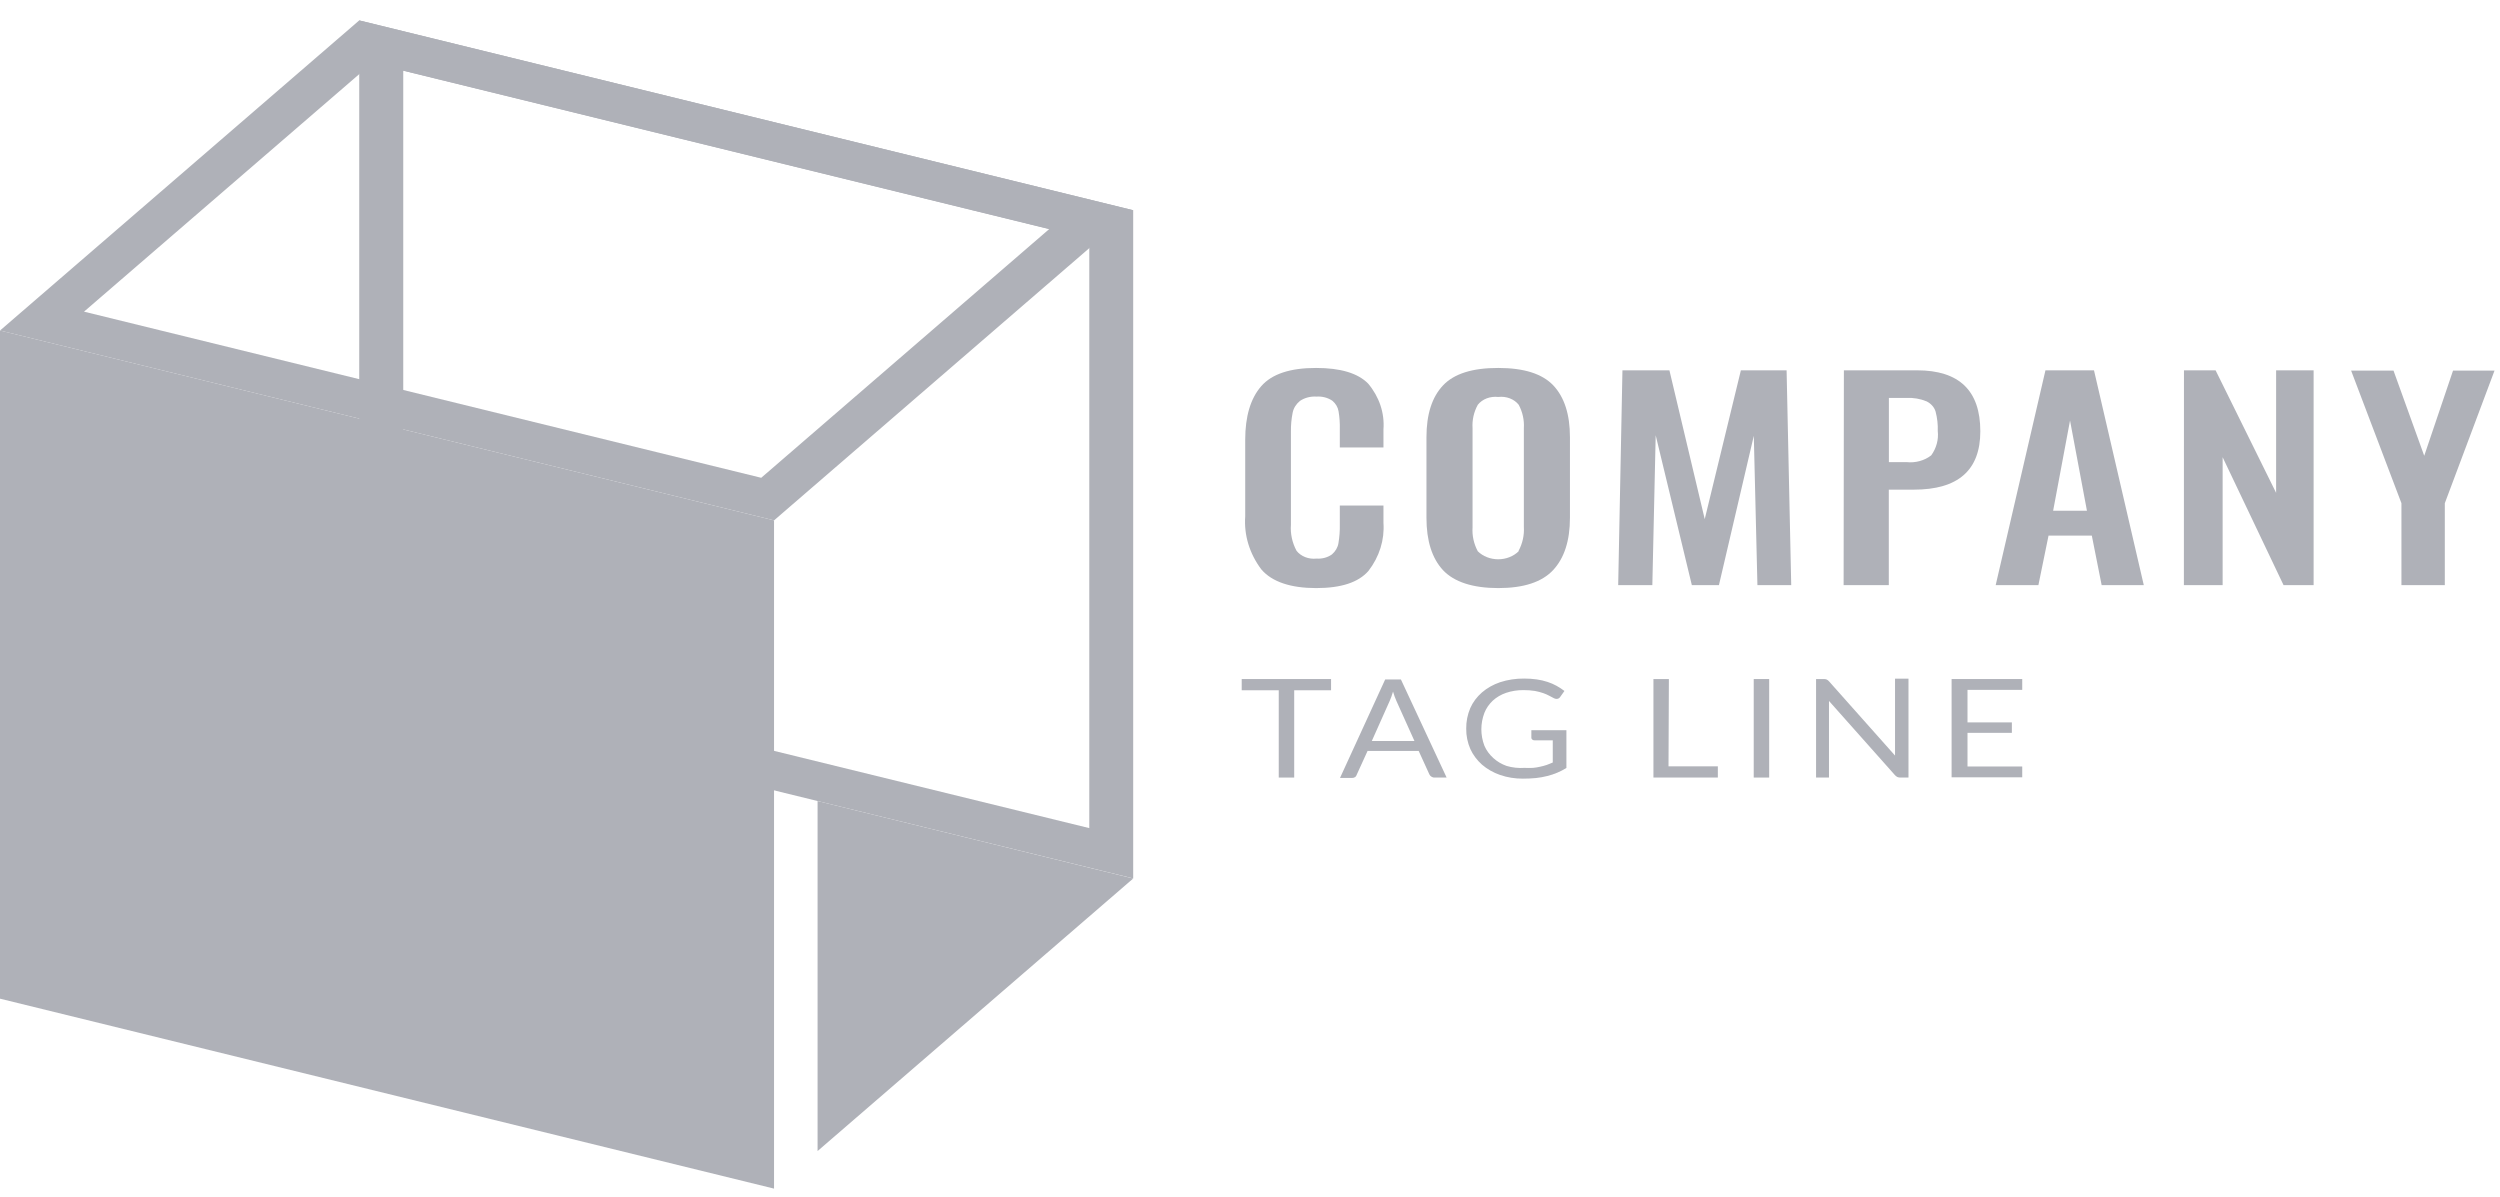
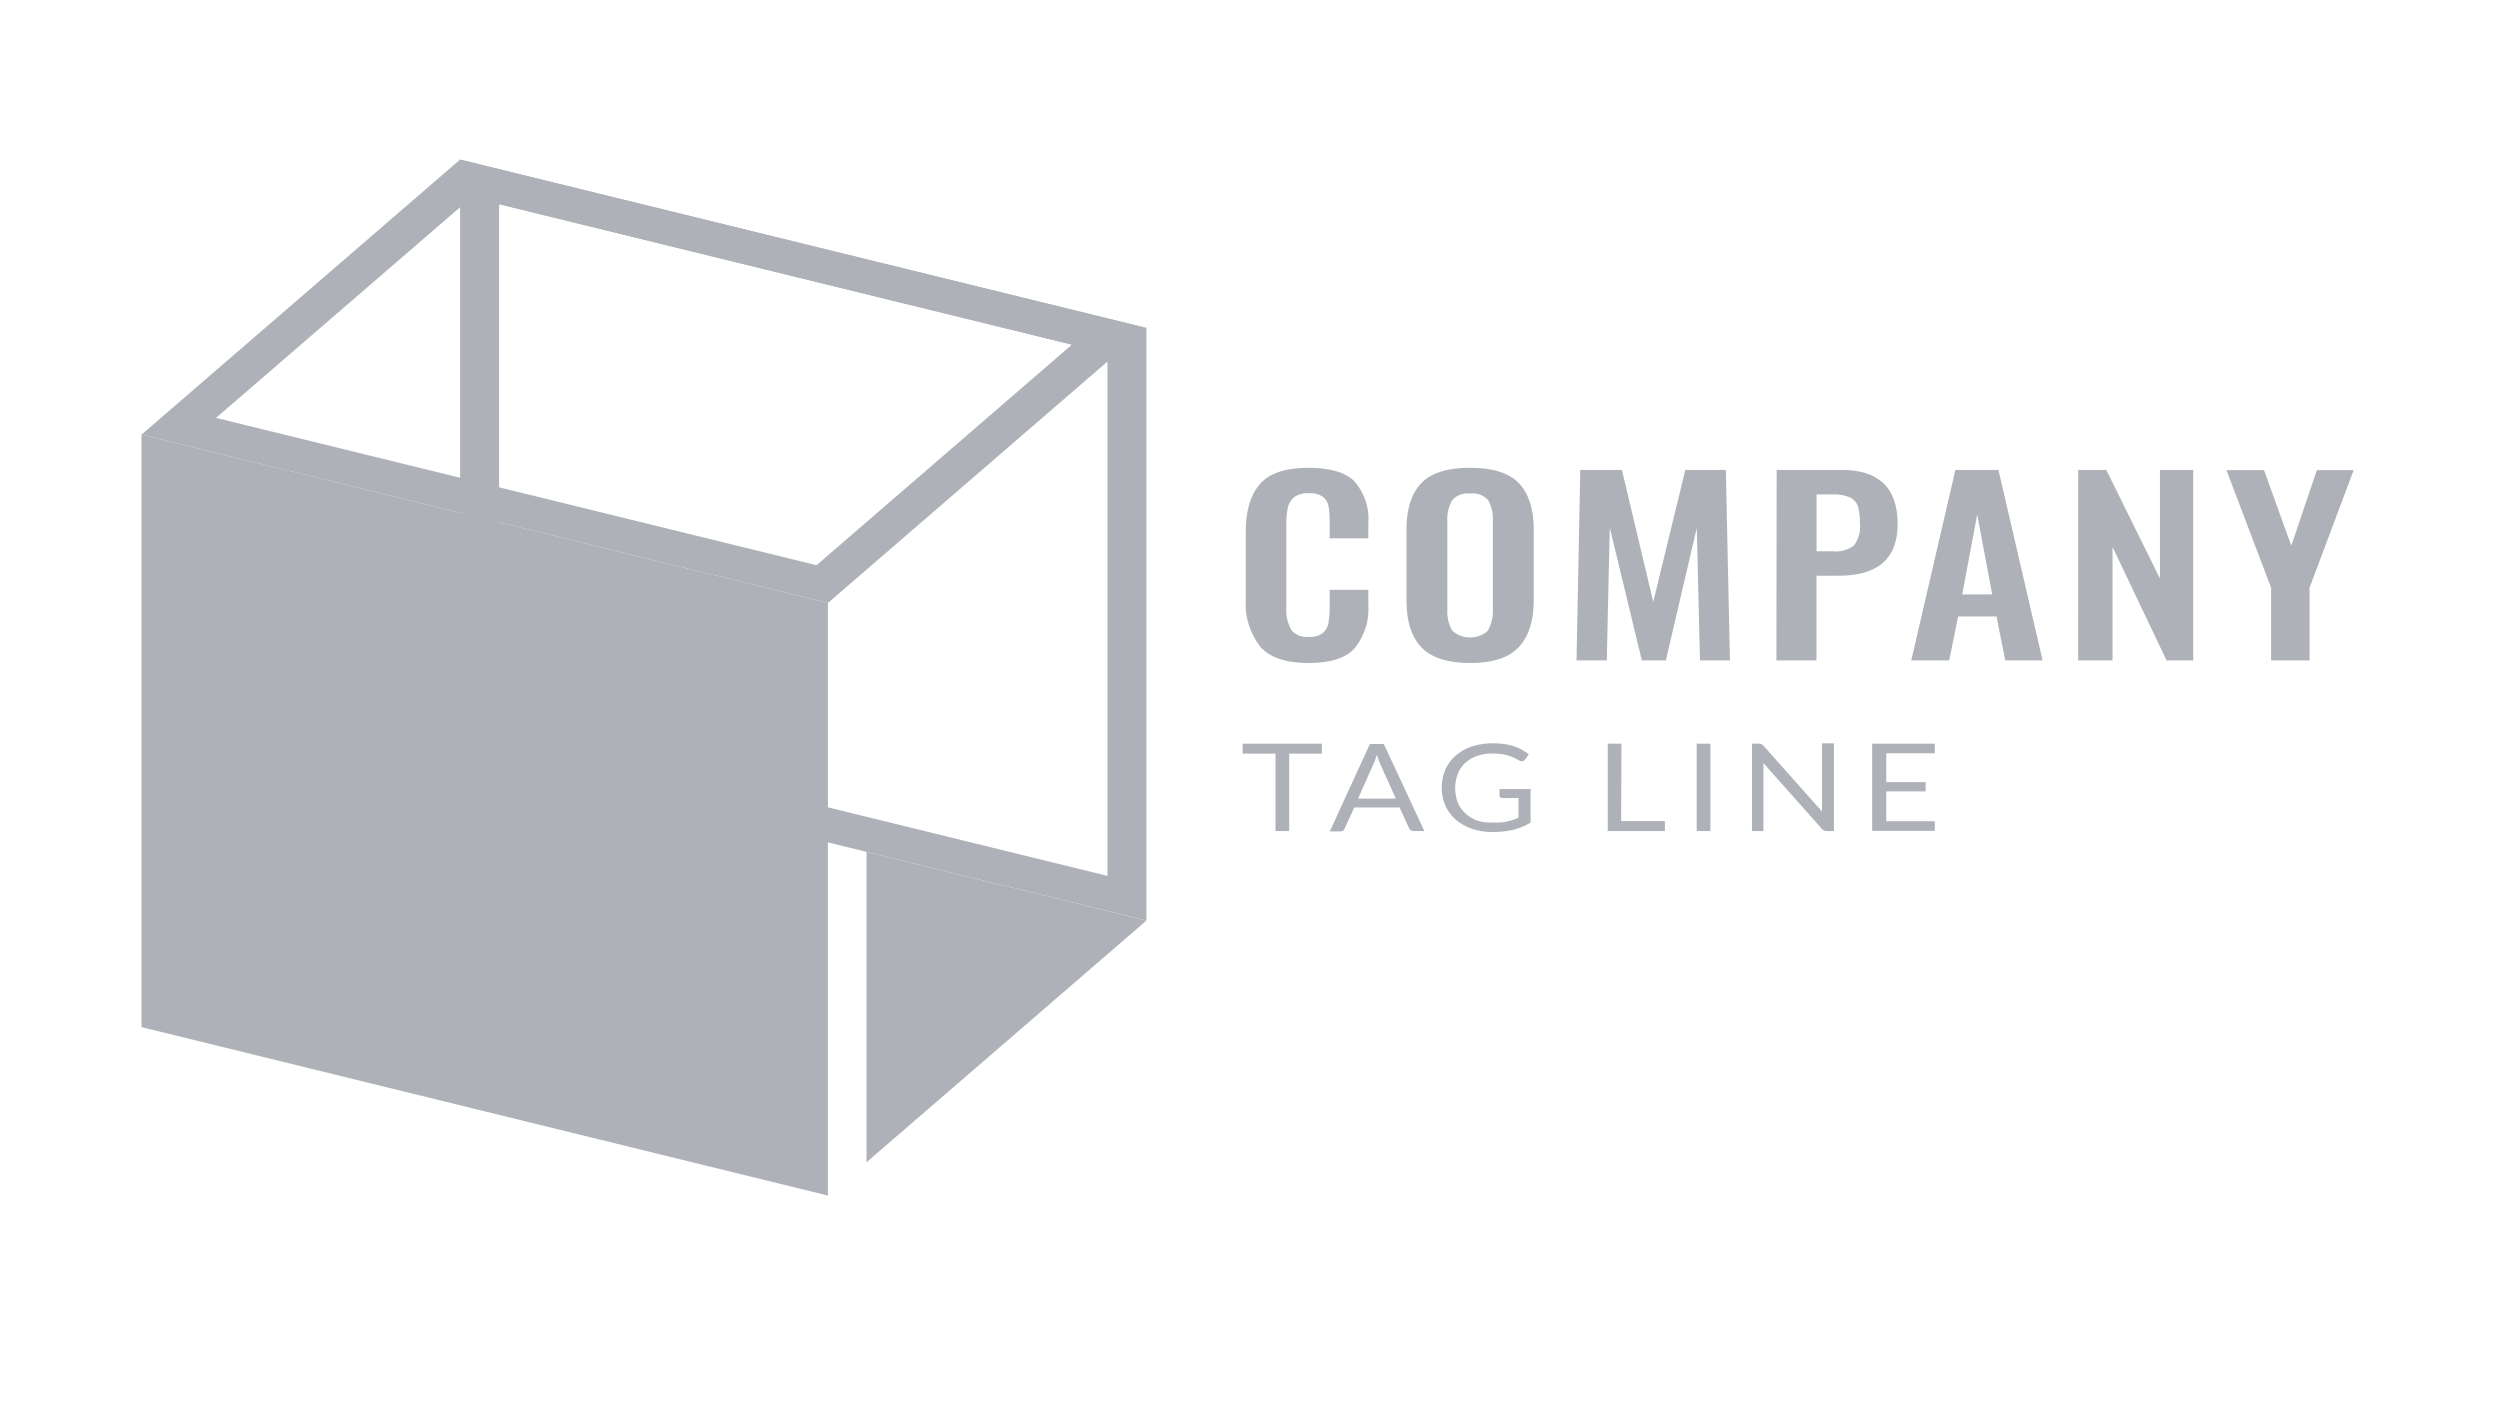
- <svg xmlns="http://www.w3.org/2000/svg" width="94" height="45" viewBox="0 0 94 45" fill="none">
-   <path d="M47.425 21.408C46.982 20.818 46.77 20.121 46.82 19.42V16.536C46.82 15.653 47.021 14.981 47.422 14.521C47.822 14.062 48.511 13.833 49.487 13.835C50.404 13.835 51.056 14.031 51.441 14.422C51.861 14.921 52.065 15.531 52.018 16.146V16.824H50.377V16.137C50.383 15.913 50.367 15.688 50.33 15.466C50.306 15.314 50.223 15.173 50.095 15.067C49.927 14.953 49.715 14.897 49.501 14.912C49.276 14.897 49.053 14.956 48.876 15.076C48.733 15.194 48.637 15.348 48.604 15.516C48.557 15.751 48.535 15.99 48.539 16.229V19.728C48.513 20.065 48.586 20.403 48.75 20.71C48.831 20.814 48.945 20.896 49.077 20.948C49.21 21 49.356 21.019 49.501 21.003C49.711 21.018 49.919 20.962 50.082 20.845C50.215 20.73 50.301 20.581 50.326 20.42C50.364 20.188 50.382 19.953 50.377 19.719V19.009H52.018V19.657C52.064 20.299 51.865 20.936 51.451 21.47C51.074 21.898 50.431 22.112 49.487 22.112C48.543 22.112 47.829 21.883 47.425 21.408Z" fill="#AFB1B8" />
-   <path d="M54.257 21.438C53.842 20.989 53.635 20.335 53.635 19.47V16.437C53.635 15.58 53.842 14.932 54.257 14.492C54.671 14.052 55.364 13.833 56.336 13.835C57.301 13.835 57.99 14.054 58.405 14.492C58.819 14.932 59.03 15.58 59.03 16.437V19.47C59.03 20.326 58.819 20.983 58.398 21.435C57.977 21.886 57.291 22.112 56.336 22.112C55.381 22.112 54.675 21.883 54.257 21.438ZM57.1 20.71C57.249 20.429 57.316 20.121 57.297 19.813V16.099C57.316 15.797 57.25 15.495 57.104 15.22C57.02 15.113 56.904 15.03 56.769 14.978C56.633 14.926 56.483 14.908 56.336 14.926C56.188 14.909 56.038 14.927 55.902 14.978C55.766 15.03 55.649 15.114 55.565 15.22C55.415 15.494 55.348 15.796 55.368 16.099V19.83C55.347 20.139 55.415 20.447 55.565 20.728C55.66 20.822 55.779 20.898 55.911 20.95C56.043 21.002 56.187 21.029 56.333 21.029C56.478 21.029 56.622 21.002 56.754 20.95C56.887 20.898 57.005 20.822 57.1 20.728V20.71Z" fill="#AFB1B8" />
-   <path d="M61.004 13.924H62.77L64.098 19.519L65.457 13.924H67.176L67.35 22H66.079L65.943 16.387L64.632 22H63.613L62.254 16.366L62.128 22H60.844L61.004 13.924Z" fill="#AFB1B8" />
-   <path d="M69.33 13.924H72.082C73.667 13.924 74.46 14.688 74.46 16.217C74.46 17.681 73.625 18.413 71.956 18.411H71.019V22H69.32L69.33 13.924ZM71.681 17.375C71.849 17.394 72.019 17.381 72.181 17.336C72.342 17.292 72.49 17.219 72.615 17.12C72.81 16.848 72.896 16.527 72.86 16.208C72.869 15.962 72.841 15.715 72.778 15.475C72.754 15.395 72.712 15.319 72.653 15.253C72.595 15.187 72.522 15.132 72.439 15.091C72.203 14.993 71.942 14.949 71.681 14.962H71.022V17.375H71.681Z" fill="#AFB1B8" />
-   <path d="M76.909 13.924H78.734L80.606 22H79.022L78.652 20.138H77.025L76.644 22H75.038L76.909 13.924ZM78.469 19.203L77.833 15.812L77.198 19.203H78.469Z" fill="#AFB1B8" />
-   <path d="M82.117 13.924H83.306L85.582 18.531V13.924H86.992V22H85.861L83.571 17.191V22H82.114L82.117 13.924Z" fill="#AFB1B8" />
-   <path d="M90.294 18.921L88.402 13.935H89.996L91.151 17.138L92.234 13.935H93.794L91.925 18.921V22H90.294V18.921Z" fill="#AFB1B8" />
-   <path d="M50.048 25.532V25.954H48.662V29.236H48.081V25.954H46.688V25.532H50.048Z" fill="#AFB1B8" />
-   <path d="M54.393 29.236H53.944C53.899 29.239 53.854 29.226 53.819 29.201C53.785 29.18 53.759 29.15 53.744 29.116L53.343 28.236H51.42L51.019 29.116C51.008 29.153 50.987 29.187 50.958 29.216C50.922 29.24 50.878 29.253 50.832 29.251H50.384L52.083 25.547H52.674L54.393 29.236ZM51.58 27.861H53.183L52.504 26.353C52.454 26.239 52.412 26.123 52.378 26.004C52.354 26.075 52.334 26.142 52.314 26.201L52.252 26.356L51.58 27.861Z" fill="#AFB1B8" />
-   <path d="M57.321 28.872C57.428 28.877 57.534 28.877 57.64 28.872C57.732 28.864 57.823 28.849 57.912 28.828C57.995 28.811 58.077 28.788 58.157 28.761C58.232 28.735 58.306 28.702 58.384 28.67V27.837H57.705C57.688 27.838 57.671 27.836 57.656 27.831C57.64 27.826 57.625 27.818 57.613 27.808C57.602 27.799 57.593 27.789 57.587 27.777C57.581 27.765 57.579 27.753 57.579 27.74V27.456H58.897V28.875C58.79 28.942 58.676 29.001 58.558 29.051C58.437 29.103 58.31 29.145 58.181 29.177C58.042 29.213 57.9 29.238 57.756 29.254C57.591 29.27 57.426 29.277 57.26 29.277C56.967 29.279 56.676 29.233 56.404 29.139C56.15 29.051 55.918 28.919 55.724 28.752C55.535 28.583 55.386 28.384 55.286 28.166C55.179 27.92 55.126 27.659 55.13 27.397C55.126 27.133 55.178 26.871 55.283 26.623C55.38 26.403 55.53 26.203 55.721 26.036C55.915 25.869 56.146 25.739 56.401 25.652C56.691 25.557 57 25.511 57.311 25.514C57.469 25.514 57.627 25.524 57.783 25.546C57.921 25.566 58.057 25.597 58.187 25.64C58.306 25.678 58.42 25.728 58.527 25.787C58.631 25.845 58.73 25.909 58.823 25.98L58.66 26.209C58.647 26.23 58.628 26.247 58.605 26.26C58.581 26.272 58.554 26.279 58.527 26.279C58.489 26.278 58.453 26.268 58.422 26.25C58.371 26.227 58.316 26.197 58.255 26.162C58.183 26.123 58.107 26.09 58.028 26.062C57.926 26.027 57.822 26 57.715 25.98C57.573 25.958 57.428 25.947 57.284 25.948C57.06 25.946 56.837 25.981 56.628 26.051C56.439 26.116 56.269 26.216 56.129 26.344C55.988 26.477 55.88 26.634 55.813 26.805C55.661 27.206 55.661 27.638 55.813 28.039C55.887 28.213 56.003 28.372 56.153 28.506C56.292 28.633 56.461 28.733 56.648 28.799C56.864 28.863 57.093 28.888 57.321 28.872Z" fill="#AFB1B8" />
-   <path d="M62.736 28.814H64.591V29.236H62.169V25.532H62.75L62.736 28.814Z" fill="#AFB1B8" />
-   <path d="M66.521 29.236H65.94V25.532H66.521V29.236Z" fill="#AFB1B8" />
-   <path d="M68.681 25.549C68.716 25.566 68.746 25.589 68.77 25.617L71.253 28.409C71.25 28.365 71.25 28.321 71.253 28.277C71.253 28.236 71.253 28.195 71.253 28.157V25.517H71.759V29.236H71.467C71.424 29.239 71.38 29.232 71.341 29.216C71.306 29.197 71.275 29.173 71.25 29.145L68.77 26.356C68.77 26.4 68.77 26.441 68.77 26.482C68.77 26.523 68.77 26.561 68.77 26.596V29.236H68.284V25.532H68.586C68.619 25.532 68.651 25.538 68.681 25.549Z" fill="#AFB1B8" />
-   <path d="M76.036 25.532V25.939H73.978V27.162H75.646V27.555H73.978V28.82H76.036V29.227H73.38V25.532H76.036Z" fill="#AFB1B8" />
-   <path d="M15.162 2.656L40.957 8.979V31.137L15.162 24.816V2.656ZM13.507 0.767V25.893L42.608 33.029V7.905L13.507 0.767Z" fill="#AFB1B8" />
-   <path d="M29.104 44.692L0 37.55V12.427L29.104 19.566V44.692Z" fill="#AFB1B8" />
-   <path d="M13.99 2.371L39.448 8.615L28.622 17.965L3.159 11.718L13.99 2.371ZM13.507 0.767L0 12.428L29.104 19.566L42.608 7.905L13.507 0.767Z" fill="#AFB1B8" />
-   <path d="M30.741 43.279L42.608 33.032L30.741 30.119V43.279Z" fill="#AFB1B8" />
+ <svg xmlns="http://www.w3.org/2000/svg" width="106" height="60" viewBox="0 0 106 60" fill="none">
+   <path d="M53.425 27.408C52.982 26.818 52.77 26.121 52.82 25.42V22.536C52.82 21.653 53.021 20.981 53.422 20.521C53.822 20.062 54.511 19.833 55.487 19.835C56.404 19.835 57.056 20.031 57.441 20.422C57.861 20.921 58.065 21.531 58.018 22.146V22.824H56.377V22.137C56.383 21.913 56.367 21.688 56.33 21.466C56.306 21.314 56.223 21.173 56.095 21.067C55.927 20.953 55.715 20.897 55.501 20.912C55.276 20.897 55.053 20.956 54.876 21.076C54.733 21.194 54.637 21.348 54.604 21.516C54.557 21.751 54.535 21.99 54.539 22.229V25.728C54.513 26.065 54.586 26.403 54.75 26.71C54.831 26.814 54.945 26.896 55.077 26.948C55.21 27 55.356 27.019 55.501 27.003C55.711 27.018 55.919 26.962 56.082 26.845C56.215 26.73 56.301 26.581 56.326 26.42C56.364 26.188 56.382 25.953 56.377 25.719V25.009H58.018V25.657C58.064 26.299 57.865 26.936 57.451 27.47C57.074 27.898 56.431 28.112 55.487 28.112C54.543 28.112 53.829 27.883 53.425 27.408Z" fill="#AFB1B8" />
+   <path d="M60.257 27.438C59.842 26.989 59.635 26.335 59.635 25.47V22.437C59.635 21.58 59.842 20.932 60.257 20.492C60.671 20.052 61.364 19.833 62.336 19.835C63.301 19.835 63.99 20.054 64.405 20.492C64.819 20.932 65.03 21.58 65.03 22.437V25.47C65.03 26.326 64.819 26.983 64.398 27.435C63.977 27.886 63.291 28.112 62.336 28.112C61.381 28.112 60.675 27.883 60.257 27.438ZM63.1 26.71C63.249 26.429 63.316 26.121 63.297 25.813V22.099C63.316 21.797 63.25 21.495 63.104 21.22C63.02 21.113 62.904 21.03 62.769 20.978C62.633 20.926 62.483 20.908 62.336 20.926C62.188 20.909 62.038 20.927 61.902 20.978C61.766 21.03 61.649 21.114 61.565 21.22C61.415 21.494 61.348 21.797 61.368 22.099V25.83C61.347 26.139 61.415 26.447 61.565 26.728C61.66 26.822 61.779 26.898 61.911 26.95C62.043 27.002 62.187 27.029 62.333 27.029C62.478 27.029 62.622 27.002 62.754 26.95C62.887 26.898 63.005 26.822 63.1 26.728V26.71Z" fill="#AFB1B8" />
+   <path d="M67.004 19.924H68.77L70.098 25.519L71.457 19.924H73.176L73.35 28H72.079L71.943 22.387L70.632 28H69.613L68.254 22.366L68.128 28H66.844L67.004 19.924Z" fill="#AFB1B8" />
+   <path d="M75.33 19.924H78.082C79.667 19.924 80.46 20.688 80.46 22.217C80.46 23.681 79.625 24.413 77.956 24.411H77.019V28H75.32L75.33 19.924ZM77.681 23.375C77.849 23.394 78.019 23.381 78.181 23.336C78.342 23.292 78.49 23.219 78.615 23.12C78.81 22.848 78.896 22.527 78.86 22.208C78.869 21.962 78.841 21.715 78.778 21.475C78.754 21.395 78.712 21.319 78.653 21.253C78.595 21.187 78.522 21.132 78.439 21.091C78.203 20.993 77.942 20.949 77.681 20.962H77.022V23.375H77.681Z" fill="#AFB1B8" />
+   <path d="M82.909 19.924H84.734L86.606 28H85.022L84.652 26.138H83.025L82.644 28H81.038L82.909 19.924ZM84.469 25.203L83.833 21.812L83.198 25.203H84.469Z" fill="#AFB1B8" />
+   <path d="M88.117 19.924H89.306L91.582 24.531V19.924H92.992V28H91.861L89.571 23.191V28H88.114L88.117 19.924Z" fill="#AFB1B8" />
+   <path d="M96.294 24.921L94.402 19.935H95.996L97.151 23.138L98.234 19.935H99.794L97.925 24.921V28H96.294V24.921Z" fill="#AFB1B8" />
+   <path d="M56.048 31.532V31.954H54.662V35.236H54.081V31.954H52.688V31.532H56.048Z" fill="#AFB1B8" />
+   <path d="M60.393 35.236H59.944C59.899 35.239 59.854 35.226 59.819 35.201C59.785 35.179 59.759 35.15 59.744 35.116L59.343 34.236H57.42L57.019 35.116C57.008 35.153 56.987 35.187 56.958 35.216C56.922 35.24 56.878 35.253 56.832 35.251H56.384L58.083 31.547H58.674L60.393 35.236ZM57.58 33.861H59.183L58.504 32.353C58.454 32.239 58.412 32.123 58.378 32.004C58.354 32.075 58.334 32.142 58.314 32.201L58.252 32.356L57.58 33.861Z" fill="#AFB1B8" />
+   <path d="M63.321 34.872C63.428 34.877 63.534 34.877 63.64 34.872C63.732 34.864 63.823 34.849 63.912 34.828C63.995 34.811 64.077 34.788 64.157 34.761C64.232 34.734 64.306 34.702 64.384 34.67V33.837H63.705C63.688 33.838 63.671 33.836 63.656 33.831C63.64 33.825 63.625 33.818 63.613 33.808C63.602 33.799 63.593 33.789 63.587 33.777C63.581 33.766 63.579 33.753 63.579 33.74V33.456H64.897V34.875C64.79 34.942 64.676 35.001 64.558 35.051C64.437 35.103 64.31 35.145 64.181 35.177C64.042 35.213 63.9 35.238 63.756 35.254C63.591 35.27 63.426 35.277 63.26 35.277C62.967 35.279 62.676 35.233 62.404 35.139C62.15 35.051 61.918 34.919 61.724 34.752C61.535 34.583 61.386 34.384 61.286 34.166C61.179 33.92 61.126 33.659 61.13 33.397C61.126 33.133 61.178 32.871 61.283 32.623C61.38 32.403 61.53 32.203 61.721 32.036C61.915 31.869 62.146 31.739 62.401 31.652C62.691 31.557 63 31.511 63.311 31.514C63.469 31.514 63.627 31.524 63.783 31.546C63.921 31.566 64.057 31.597 64.187 31.64C64.306 31.678 64.42 31.728 64.527 31.787C64.631 31.845 64.73 31.909 64.823 31.98L64.66 32.209C64.647 32.23 64.628 32.248 64.605 32.26C64.581 32.272 64.555 32.279 64.527 32.279C64.49 32.278 64.453 32.268 64.422 32.25C64.371 32.227 64.317 32.197 64.255 32.162C64.183 32.123 64.107 32.09 64.028 32.062C63.926 32.027 63.822 32 63.715 31.98C63.573 31.958 63.428 31.947 63.284 31.948C63.06 31.946 62.837 31.981 62.628 32.051C62.439 32.116 62.269 32.216 62.129 32.344C61.988 32.477 61.88 32.634 61.813 32.804C61.661 33.206 61.661 33.638 61.813 34.039C61.887 34.214 62.003 34.372 62.153 34.506C62.292 34.633 62.461 34.733 62.648 34.799C62.864 34.863 63.093 34.888 63.321 34.872Z" fill="#AFB1B8" />
+   <path d="M68.736 34.814H70.591V35.236H68.169V31.532H68.75L68.736 34.814Z" fill="#AFB1B8" />
+   <path d="M72.521 35.236H71.94V31.532H72.521V35.236Z" fill="#AFB1B8" />
+   <path d="M74.681 31.549C74.716 31.566 74.746 31.589 74.77 31.617L77.253 34.409C77.25 34.365 77.25 34.321 77.253 34.277C77.253 34.236 77.253 34.195 77.253 34.157V31.517H77.759V35.236H77.467C77.424 35.239 77.38 35.232 77.341 35.216C77.306 35.197 77.275 35.173 77.25 35.145L74.77 32.356C74.77 32.4 74.77 32.441 74.77 32.482C74.77 32.523 74.77 32.561 74.77 32.596V35.236H74.284V31.532H74.586C74.619 31.532 74.651 31.538 74.681 31.549Z" fill="#AFB1B8" />
+   <path d="M82.036 31.532V31.939H79.978V33.162H81.646V33.555H79.978V34.819H82.036V35.227H79.38V31.532H82.036Z" fill="#AFB1B8" />
+   <path d="M21.162 8.656L46.957 14.979V37.137L21.162 30.816V8.656ZM19.507 6.767V31.893L48.608 39.029V13.905L19.507 6.767Z" fill="#AFB1B8" />
+   <path d="M35.104 50.692L6 43.55V18.427L35.104 25.566V50.692Z" fill="#AFB1B8" />
+   <path d="M19.99 8.371L45.448 14.615L34.621 23.965L9.159 17.718L19.99 8.371ZM19.507 6.767L6 18.428L35.104 25.566L48.608 13.905L19.507 6.767Z" fill="#AFB1B8" />
+   <path d="M36.741 49.279L48.608 39.032L36.741 36.119V49.279Z" fill="#AFB1B8" />
</svg>
